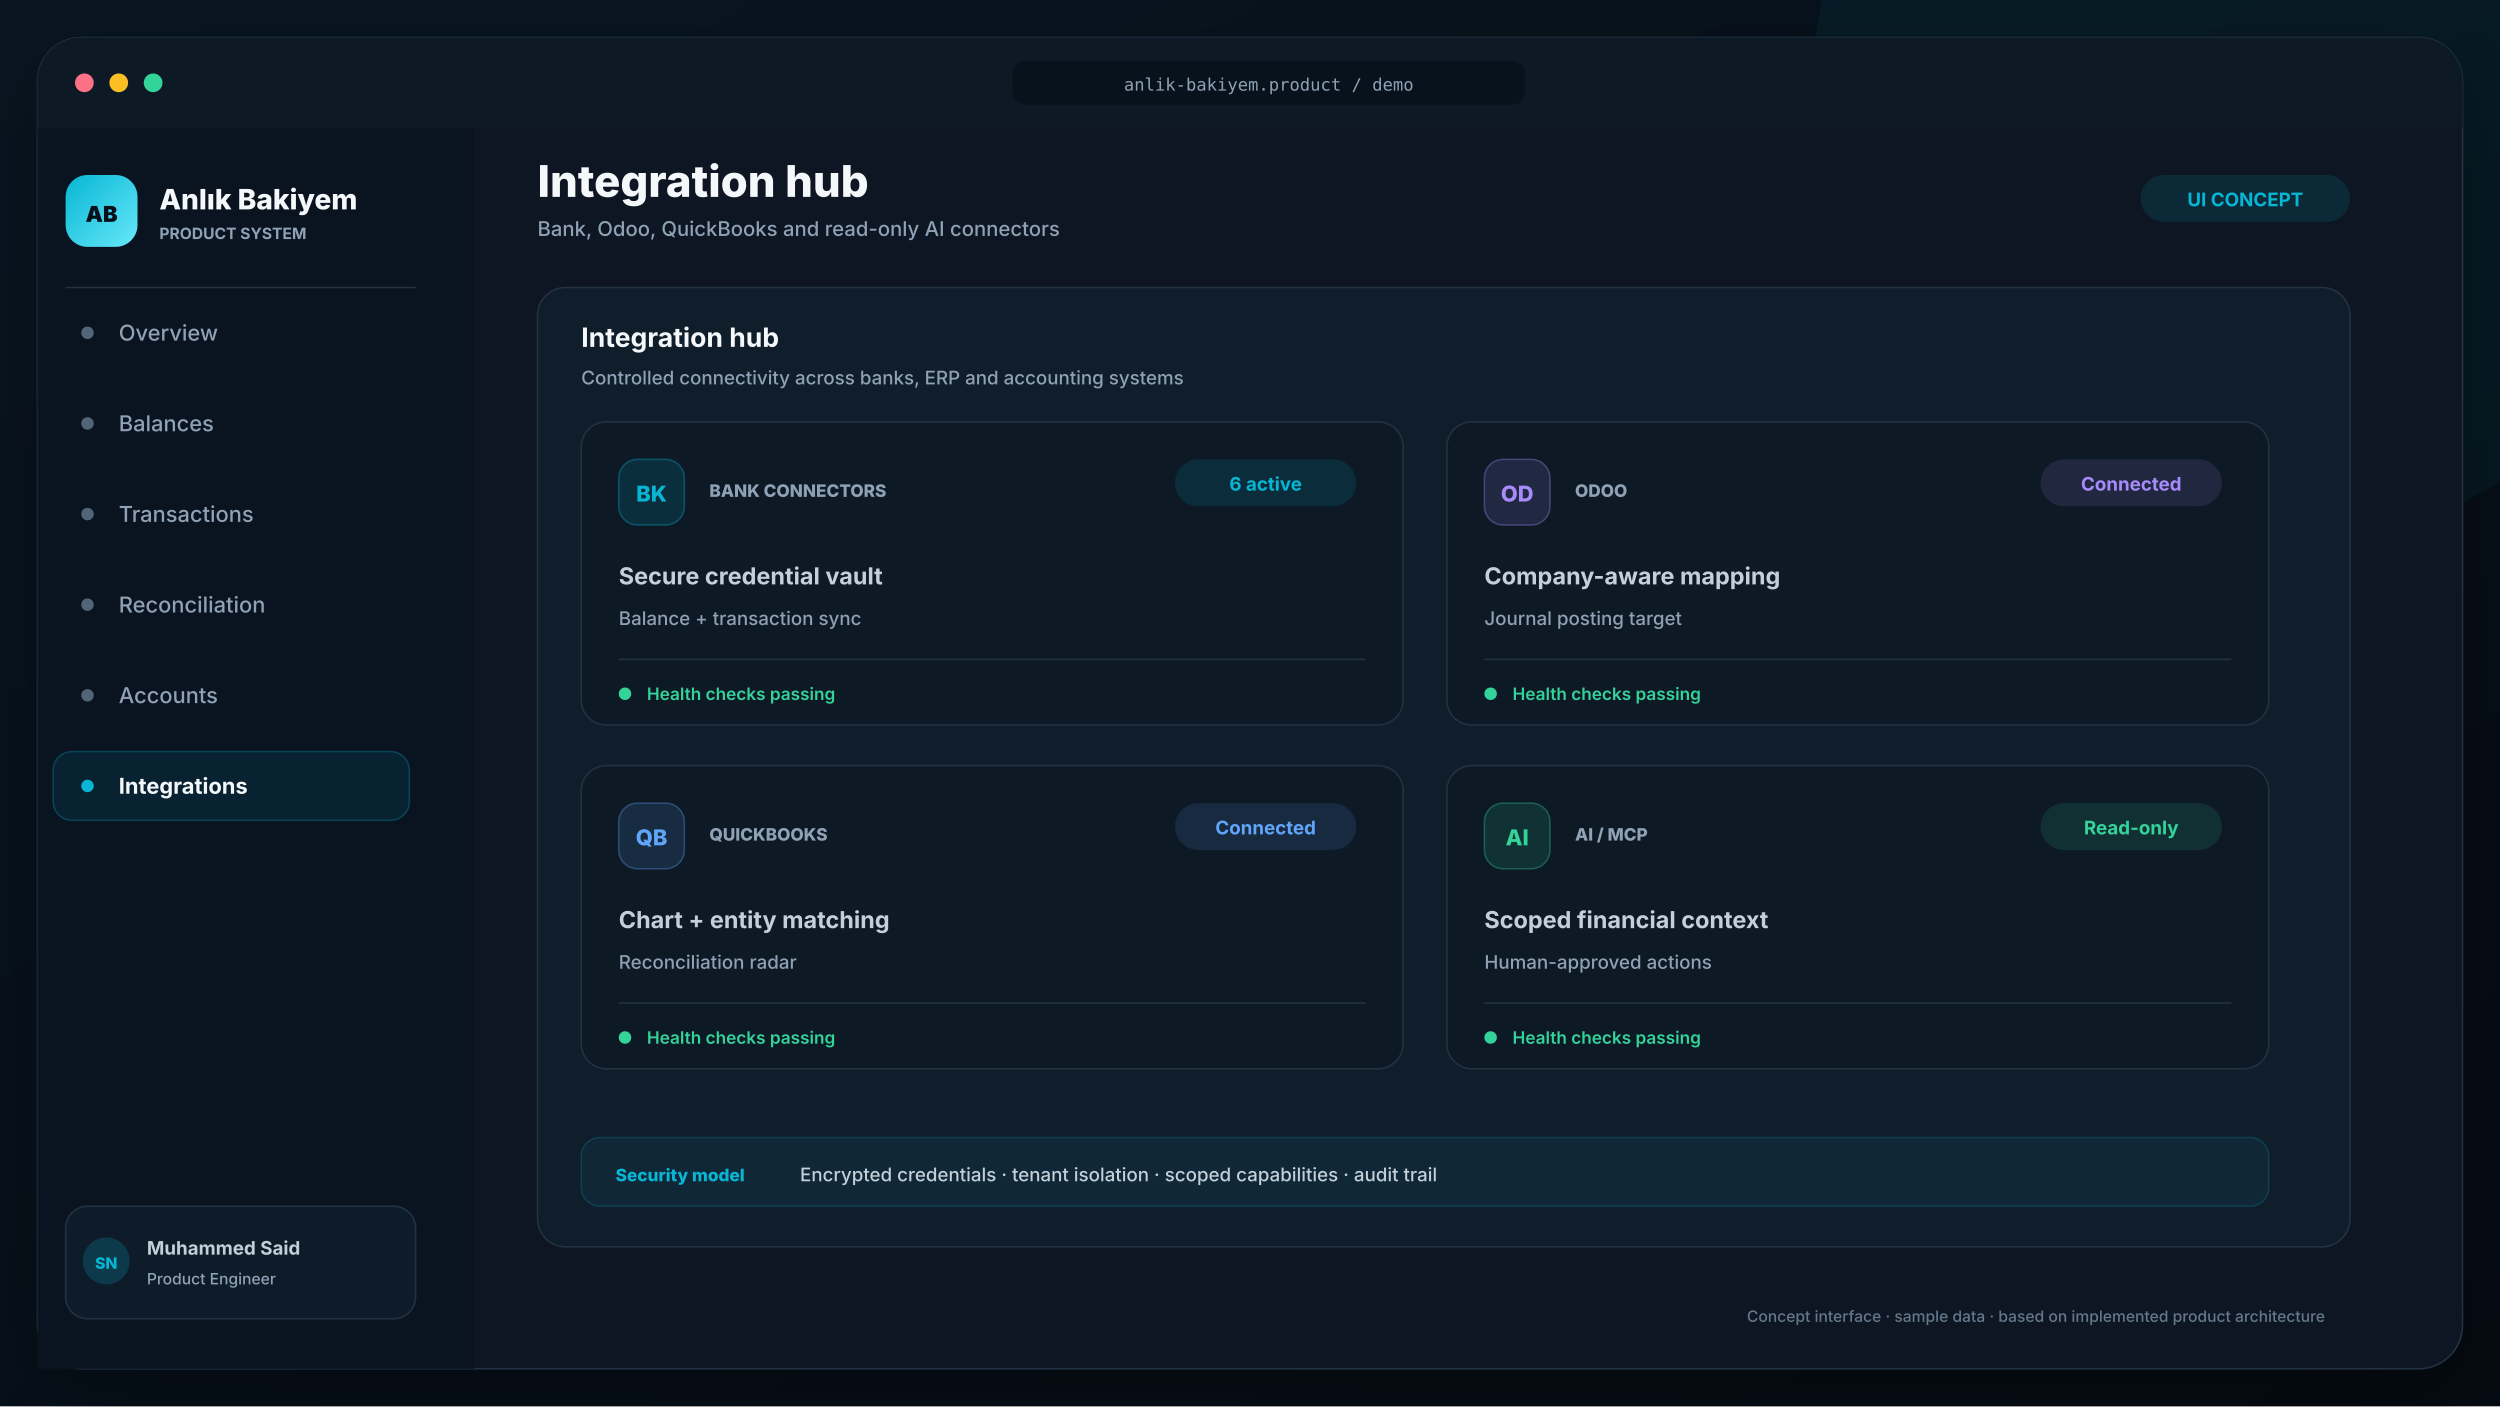
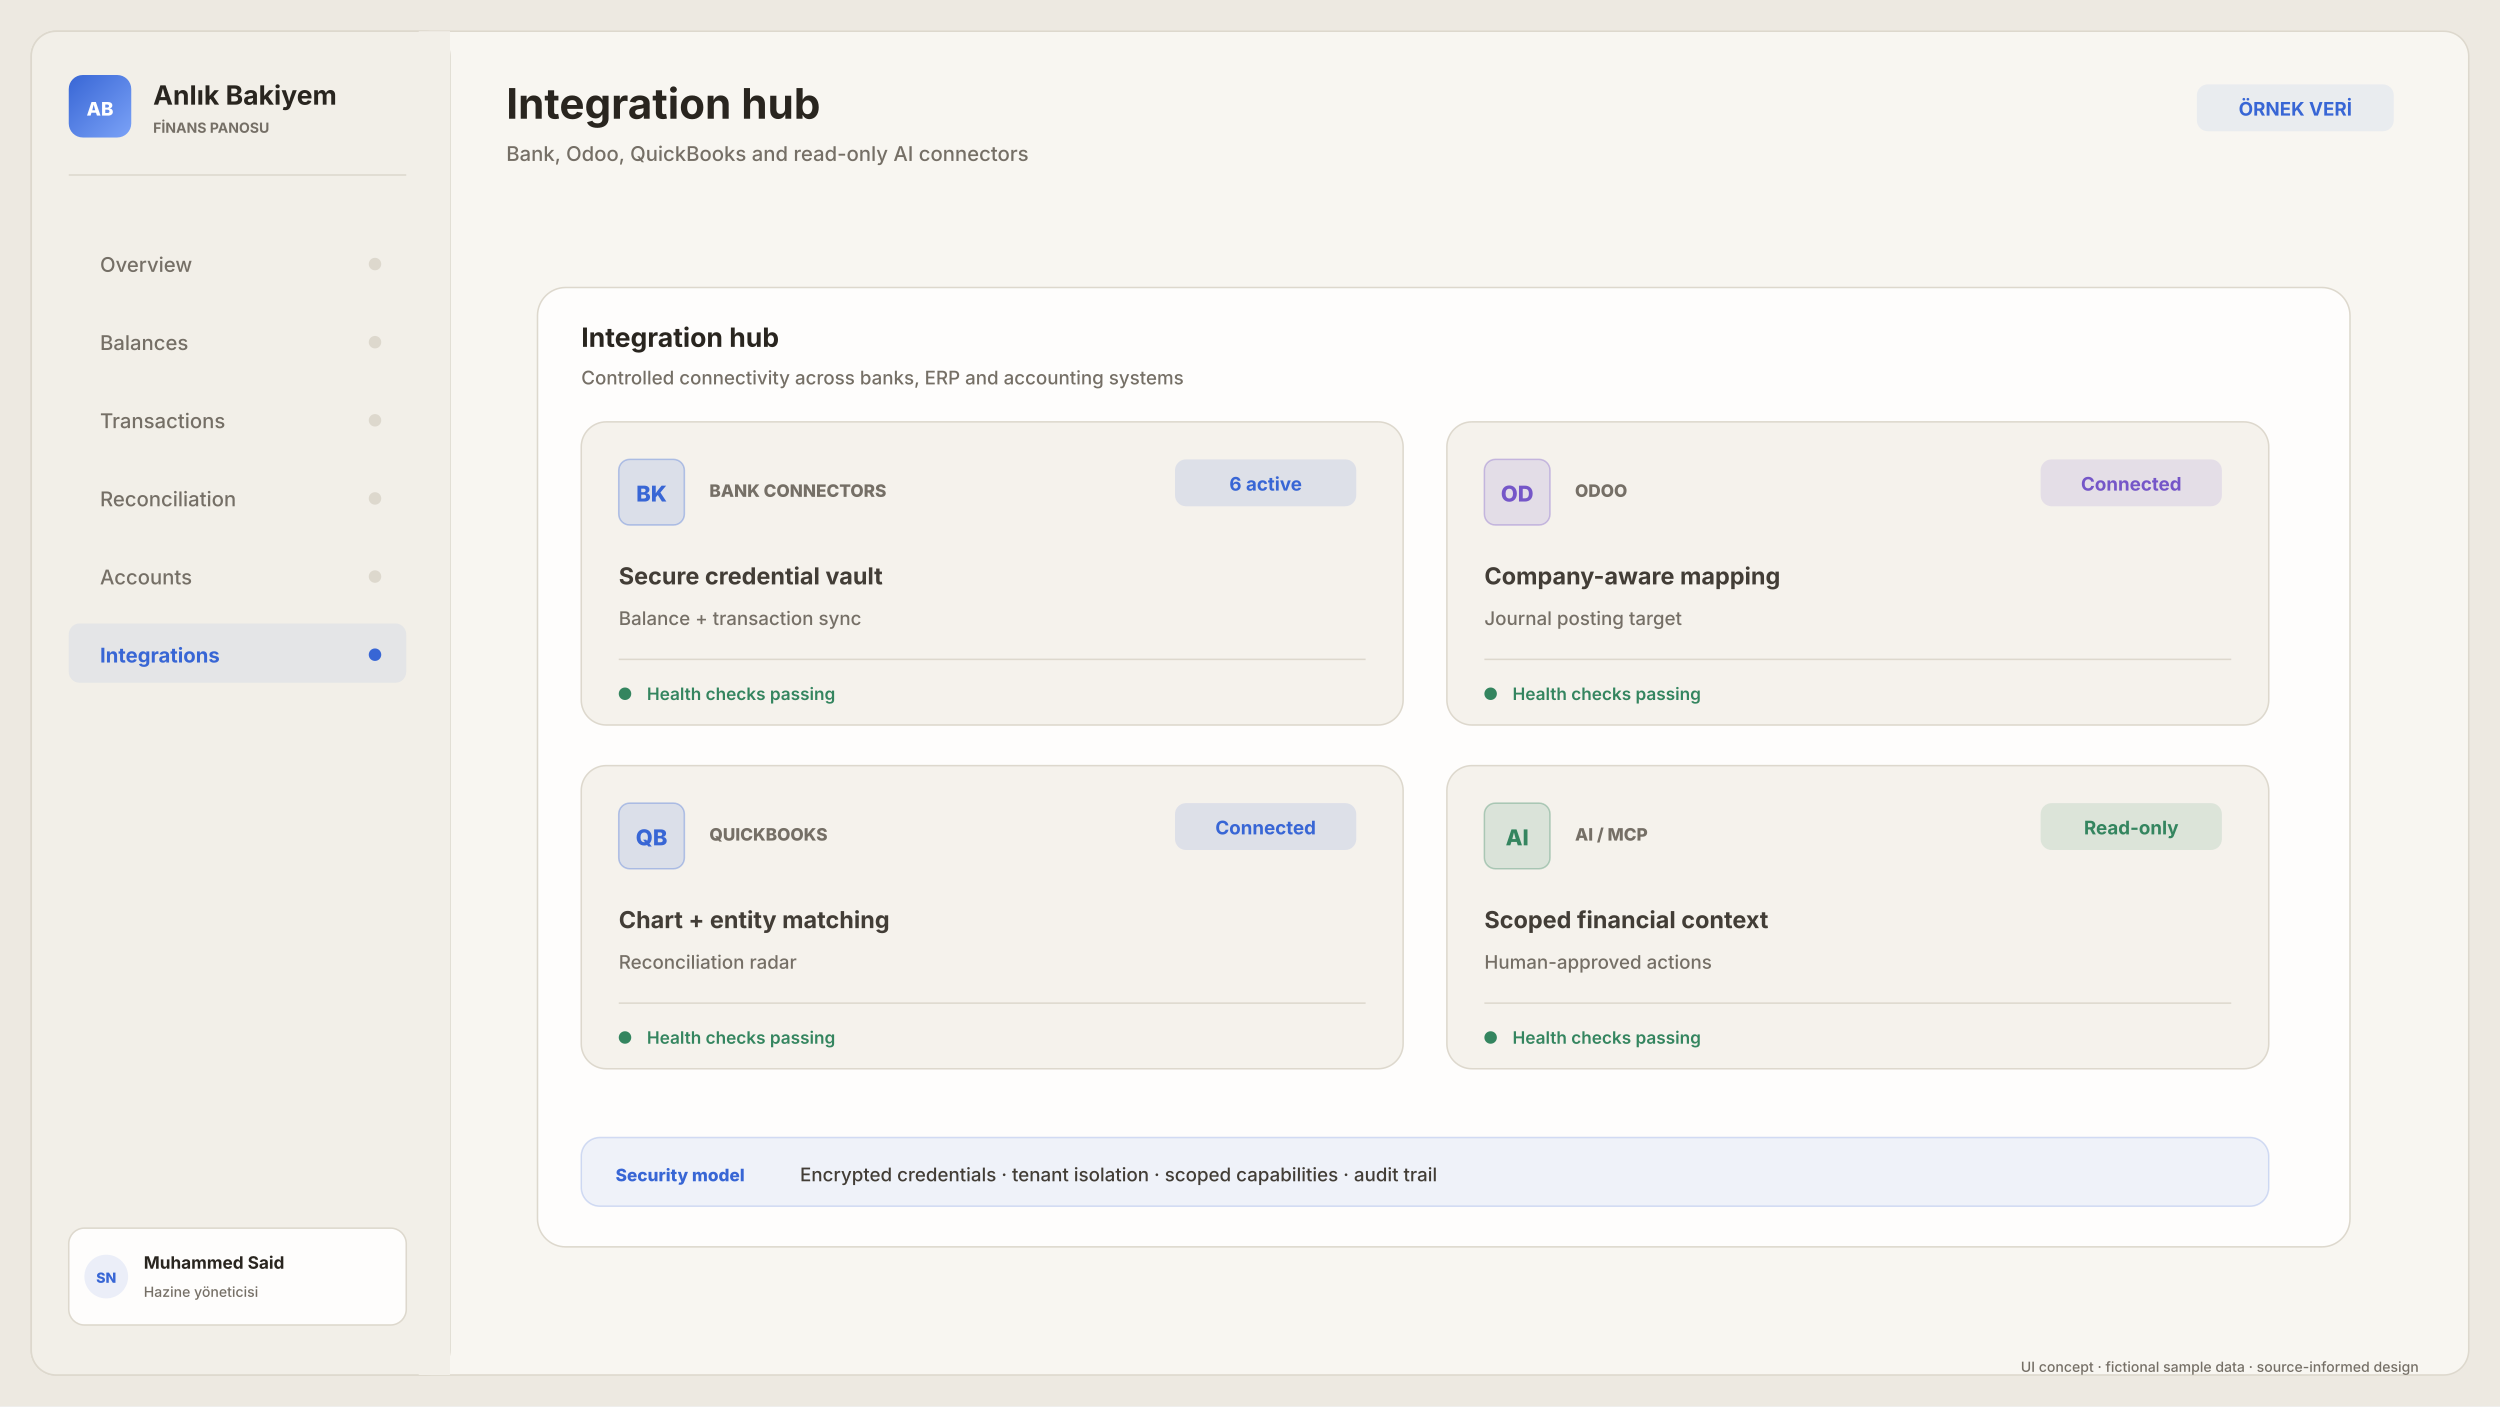
<svg xmlns="http://www.w3.org/2000/svg" width="1600" height="900" viewBox="0 0 1600 900">
  <defs>
-     <linearGradient id="bg" x1="0" y1="0" x2="1" y2="1">
-       <stop stop-color="#081521" />
-       <stop offset="1" stop-color="#050B12" />
+     <linearGradient id="brand" x1="0" y1="0" x2="1" y2="1">
+       <stop stop-color="#3866D5" />
+       <stop offset="1" stop-color="#7BA2F7" />
    </linearGradient>
-     <linearGradient id="accent" x1="0" y1="0" x2="1" y2="1">
-       <stop stop-color="#06B6D4" />
-       <stop offset="1" stop-color="#67E8F9" />
-     </linearGradient>
-     <filter id="shadow">
-       <feDropShadow dx="0" dy="18" stdDeviation="28" flood-color="#000" flood-opacity=".35" />
+     <filter id="softShadow">
+       <feDropShadow dx="0" dy="10" stdDeviation="20" flood-color="#172033" flood-opacity=".14" />
    </filter>
  </defs>
-   <rect width="1600" height="900" fill="url(#bg)" />
-   <circle cx="1450" cy="60" r="290" fill="#06B6D4" opacity=".06" />
-   <rect x="24" y="24" width="1552" height="852" rx="28" fill="#0B1622" stroke="#223243" filter="url(#shadow)" />
-   <rect x="24" y="24" width="1552" height="58" rx="28" fill="#0D1925" />
-   <rect x="24" y="56" width="1552" height="26" fill="#0D1925" />
-   <circle cx="54" cy="53" r="6" fill="#FB7185" stroke="none" />
-   <circle cx="76" cy="53" r="6" fill="#FBBF24" stroke="none" />
-   <circle cx="98" cy="53" r="6" fill="#34D399" stroke="none" />
-   <rect x="648" y="39" width="328" height="28" rx="8" fill="#08121C" stroke="none" stroke-width="1" />
-   <text x="812" y="58" fill="#8FA2B5" font-family="'SFMono-Regular', Consolas, monospace" font-size="11" font-weight="500" text-anchor="middle">anlik-bakiyem.product / demo</text>
-   <rect x="24" y="82" width="280" height="794" fill="#0A1320" />
-   <rect x="42" y="112" width="46" height="46" rx="14" fill="url(#accent)" stroke="none" stroke-width="1" />
-   <text x="65" y="142" fill="#071019" font-family="Inter, ui-sans-serif, -apple-system, BlinkMacSystemFont, 'Segoe UI', sans-serif" font-size="14" font-weight="850" text-anchor="middle">AB</text>
-   <text x="102" y="134" fill="#F5F8FA" font-family="Inter, ui-sans-serif, -apple-system, BlinkMacSystemFont, 'Segoe UI', sans-serif" font-size="18" font-weight="760" text-anchor="start">Anlık Bakiyem</text>
-   <text x="102" y="153" fill="#8FA2B5" font-family="Inter, ui-sans-serif, -apple-system, BlinkMacSystemFont, 'Segoe UI', sans-serif" font-size="10" font-weight="700" text-anchor="start">PRODUCT SYSTEM</text>
-   <line x1="42" y1="184" x2="266" y2="184" stroke="#223243" stroke-width="1" />
-   <circle cx="56" cy="213" r="4" fill="#526577" stroke="none" />
-   <text x="76" y="218" fill="#8FA2B5" font-family="Inter, ui-sans-serif, -apple-system, BlinkMacSystemFont, 'Segoe UI', sans-serif" font-size="14" font-weight="520" text-anchor="start">Overview</text>
-   <circle cx="56" cy="271" r="4" fill="#526577" stroke="none" />
-   <text x="76" y="276" fill="#8FA2B5" font-family="Inter, ui-sans-serif, -apple-system, BlinkMacSystemFont, 'Segoe UI', sans-serif" font-size="14" font-weight="520" text-anchor="start">Balances</text>
-   <circle cx="56" cy="329" r="4" fill="#526577" stroke="none" />
-   <text x="76" y="334" fill="#8FA2B5" font-family="Inter, ui-sans-serif, -apple-system, BlinkMacSystemFont, 'Segoe UI', sans-serif" font-size="14" font-weight="520" text-anchor="start">Transactions</text>
-   <circle cx="56" cy="387" r="4" fill="#526577" stroke="none" />
-   <text x="76" y="392" fill="#8FA2B5" font-family="Inter, ui-sans-serif, -apple-system, BlinkMacSystemFont, 'Segoe UI', sans-serif" font-size="14" font-weight="520" text-anchor="start">Reconciliation</text>
-   <circle cx="56" cy="445" r="4" fill="#526577" stroke="none" />
-   <text x="76" y="450" fill="#8FA2B5" font-family="Inter, ui-sans-serif, -apple-system, BlinkMacSystemFont, 'Segoe UI', sans-serif" font-size="14" font-weight="520" text-anchor="start">Accounts</text>
-   <rect x="34" y="481" width="228" height="44" rx="12" fill="#06B6D418" stroke="#06B6D444" stroke-width="1" />
-   <circle cx="56" cy="503" r="4" fill="#06B6D4" stroke="none" />
-   <text x="76" y="508" fill="#F5F8FA" font-family="Inter, ui-sans-serif, -apple-system, BlinkMacSystemFont, 'Segoe UI', sans-serif" font-size="14" font-weight="680" text-anchor="start">Integrations</text>
-   <rect x="42" y="772" width="224" height="72" rx="14" fill="#0E1C29" stroke="#223243" stroke-width="1" />
-   <circle cx="68" cy="807" r="15" fill="#06B6D433" stroke="none" />
-   <text x="68" y="812" fill="#06B6D4" font-family="Inter, ui-sans-serif, -apple-system, BlinkMacSystemFont, 'Segoe UI', sans-serif" font-size="10" font-weight="800" text-anchor="middle">SN</text>
-   <text x="94" y="803" fill="#C3CFD9" font-family="Inter, ui-sans-serif, -apple-system, BlinkMacSystemFont, 'Segoe UI', sans-serif" font-size="12" font-weight="650" text-anchor="start">Muhammed Said</text>
-   <text x="94" y="822" fill="#8FA2B5" font-family="Inter, ui-sans-serif, -apple-system, BlinkMacSystemFont, 'Segoe UI', sans-serif" font-size="10" font-weight="500" text-anchor="start">Product Engineer</text>
-   <text x="344" y="126" fill="#F5F8FA" font-family="Inter, ui-sans-serif, -apple-system, BlinkMacSystemFont, 'Segoe UI', sans-serif" font-size="28" font-weight="760" text-anchor="start">Integration hub</text>
-   <text x="344" y="151" fill="#8FA2B5" font-family="Inter, ui-sans-serif, -apple-system, BlinkMacSystemFont, 'Segoe UI', sans-serif" font-size="13" font-weight="500" text-anchor="start">Bank, Odoo, QuickBooks and read-only AI connectors</text>
-   <rect x="1370" y="112" width="134" height="30" rx="15" fill="#06B6D41F" stroke="none" stroke-width="1" />
-   <text x="1437" y="132" fill="#06B6D4" font-family="Inter, ui-sans-serif, -apple-system, BlinkMacSystemFont, 'Segoe UI', sans-serif" font-size="12" font-weight="700" text-anchor="middle">UI CONCEPT</text>
-   <rect x="344" y="184" width="1160" height="614" rx="18" fill="#101D2A" stroke="#223243" stroke-width="1" />
-   <text x="372" y="222" fill="#F5F8FA" font-family="Inter, ui-sans-serif, -apple-system, BlinkMacSystemFont, 'Segoe UI', sans-serif" font-size="17" font-weight="720" text-anchor="start">Integration hub</text>
-   <text x="372" y="246" fill="#8FA2B5" font-family="Inter, ui-sans-serif, -apple-system, BlinkMacSystemFont, 'Segoe UI', sans-serif" font-size="12" font-weight="500" text-anchor="start">Controlled connectivity across banks, ERP and accounting systems</text>
-   <rect x="372" y="270" width="526" height="194" rx="16" fill="#0D1925" stroke="#223243" stroke-width="1" />
-   <rect x="396" y="294" width="42" height="42" rx="12" fill="#06B6D422" stroke="#06B6D455" stroke-width="1" />
-   <text x="417" y="321" fill="#06B6D4" font-family="Inter, ui-sans-serif, -apple-system, BlinkMacSystemFont, 'Segoe UI', sans-serif" font-size="14" font-weight="800" text-anchor="middle">BK</text>
-   <text x="454" y="318" fill="#8FA2B5" font-family="Inter, ui-sans-serif, -apple-system, BlinkMacSystemFont, 'Segoe UI', sans-serif" font-size="11" font-weight="760" text-anchor="start">BANK CONNECTORS</text>
-   <rect x="752" y="294" width="116" height="30" rx="15" fill="#06B6D420" stroke="none" stroke-width="1" />
-   <text x="810" y="314" fill="#06B6D4" font-family="Inter, ui-sans-serif, -apple-system, BlinkMacSystemFont, 'Segoe UI', sans-serif" font-size="12" font-weight="700" text-anchor="middle">6 active</text>
-   <text x="396" y="374" fill="#C3CFD9" font-family="Inter, ui-sans-serif, -apple-system, BlinkMacSystemFont, 'Segoe UI', sans-serif" font-size="15" font-weight="680" text-anchor="start">Secure credential vault</text>
-   <text x="396" y="400" fill="#8FA2B5" font-family="Inter, ui-sans-serif, -apple-system, BlinkMacSystemFont, 'Segoe UI', sans-serif" font-size="12" font-weight="520" text-anchor="start">Balance + transaction sync</text>
-   <line x1="396" y1="422" x2="874" y2="422" stroke="#223243" stroke-width="1" />
-   <circle cx="400" cy="444" r="4" fill="#34D399" stroke="none" />
-   <text x="414" y="448" fill="#34D399" font-family="Inter, ui-sans-serif, -apple-system, BlinkMacSystemFont, 'Segoe UI', sans-serif" font-size="11" font-weight="620" text-anchor="start">Health checks passing</text>
-   <rect x="926" y="270" width="526" height="194" rx="16" fill="#0D1925" stroke="#223243" stroke-width="1" />
-   <rect x="950" y="294" width="42" height="42" rx="12" fill="#A78BFA22" stroke="#A78BFA55" stroke-width="1" />
-   <text x="971" y="321" fill="#A78BFA" font-family="Inter, ui-sans-serif, -apple-system, BlinkMacSystemFont, 'Segoe UI', sans-serif" font-size="14" font-weight="800" text-anchor="middle">OD</text>
-   <text x="1008" y="318" fill="#8FA2B5" font-family="Inter, ui-sans-serif, -apple-system, BlinkMacSystemFont, 'Segoe UI', sans-serif" font-size="11" font-weight="760" text-anchor="start">ODOO</text>
-   <rect x="1306" y="294" width="116" height="30" rx="15" fill="#A78BFA20" stroke="none" stroke-width="1" />
-   <text x="1364" y="314" fill="#A78BFA" font-family="Inter, ui-sans-serif, -apple-system, BlinkMacSystemFont, 'Segoe UI', sans-serif" font-size="12" font-weight="700" text-anchor="middle">Connected</text>
-   <text x="950" y="374" fill="#C3CFD9" font-family="Inter, ui-sans-serif, -apple-system, BlinkMacSystemFont, 'Segoe UI', sans-serif" font-size="15" font-weight="680" text-anchor="start">Company-aware mapping</text>
-   <text x="950" y="400" fill="#8FA2B5" font-family="Inter, ui-sans-serif, -apple-system, BlinkMacSystemFont, 'Segoe UI', sans-serif" font-size="12" font-weight="520" text-anchor="start">Journal posting target</text>
-   <line x1="950" y1="422" x2="1428" y2="422" stroke="#223243" stroke-width="1" />
-   <circle cx="954" cy="444" r="4" fill="#34D399" stroke="none" />
-   <text x="968" y="448" fill="#34D399" font-family="Inter, ui-sans-serif, -apple-system, BlinkMacSystemFont, 'Segoe UI', sans-serif" font-size="11" font-weight="620" text-anchor="start">Health checks passing</text>
-   <rect x="372" y="490" width="526" height="194" rx="16" fill="#0D1925" stroke="#223243" stroke-width="1" />
-   <rect x="396" y="514" width="42" height="42" rx="12" fill="#60A5FA22" stroke="#60A5FA55" stroke-width="1" />
-   <text x="417" y="541" fill="#60A5FA" font-family="Inter, ui-sans-serif, -apple-system, BlinkMacSystemFont, 'Segoe UI', sans-serif" font-size="14" font-weight="800" text-anchor="middle">QB</text>
-   <text x="454" y="538" fill="#8FA2B5" font-family="Inter, ui-sans-serif, -apple-system, BlinkMacSystemFont, 'Segoe UI', sans-serif" font-size="11" font-weight="760" text-anchor="start">QUICKBOOKS</text>
-   <rect x="752" y="514" width="116" height="30" rx="15" fill="#60A5FA20" stroke="none" stroke-width="1" />
-   <text x="810" y="534" fill="#60A5FA" font-family="Inter, ui-sans-serif, -apple-system, BlinkMacSystemFont, 'Segoe UI', sans-serif" font-size="12" font-weight="700" text-anchor="middle">Connected</text>
-   <text x="396" y="594" fill="#C3CFD9" font-family="Inter, ui-sans-serif, -apple-system, BlinkMacSystemFont, 'Segoe UI', sans-serif" font-size="15" font-weight="680" text-anchor="start">Chart + entity matching</text>
-   <text x="396" y="620" fill="#8FA2B5" font-family="Inter, ui-sans-serif, -apple-system, BlinkMacSystemFont, 'Segoe UI', sans-serif" font-size="12" font-weight="520" text-anchor="start">Reconciliation radar</text>
-   <line x1="396" y1="642" x2="874" y2="642" stroke="#223243" stroke-width="1" />
-   <circle cx="400" cy="664" r="4" fill="#34D399" stroke="none" />
-   <text x="414" y="668" fill="#34D399" font-family="Inter, ui-sans-serif, -apple-system, BlinkMacSystemFont, 'Segoe UI', sans-serif" font-size="11" font-weight="620" text-anchor="start">Health checks passing</text>
-   <rect x="926" y="490" width="526" height="194" rx="16" fill="#0D1925" stroke="#223243" stroke-width="1" />
-   <rect x="950" y="514" width="42" height="42" rx="12" fill="#34D39922" stroke="#34D39955" stroke-width="1" />
-   <text x="971" y="541" fill="#34D399" font-family="Inter, ui-sans-serif, -apple-system, BlinkMacSystemFont, 'Segoe UI', sans-serif" font-size="14" font-weight="800" text-anchor="middle">AI</text>
-   <text x="1008" y="538" fill="#8FA2B5" font-family="Inter, ui-sans-serif, -apple-system, BlinkMacSystemFont, 'Segoe UI', sans-serif" font-size="11" font-weight="760" text-anchor="start">AI / MCP</text>
-   <rect x="1306" y="514" width="116" height="30" rx="15" fill="#34D39920" stroke="none" stroke-width="1" />
-   <text x="1364" y="534" fill="#34D399" font-family="Inter, ui-sans-serif, -apple-system, BlinkMacSystemFont, 'Segoe UI', sans-serif" font-size="12" font-weight="700" text-anchor="middle">Read-only</text>
-   <text x="950" y="594" fill="#C3CFD9" font-family="Inter, ui-sans-serif, -apple-system, BlinkMacSystemFont, 'Segoe UI', sans-serif" font-size="15" font-weight="680" text-anchor="start">Scoped financial context</text>
-   <text x="950" y="620" fill="#8FA2B5" font-family="Inter, ui-sans-serif, -apple-system, BlinkMacSystemFont, 'Segoe UI', sans-serif" font-size="12" font-weight="520" text-anchor="start">Human-approved actions</text>
-   <line x1="950" y1="642" x2="1428" y2="642" stroke="#223243" stroke-width="1" />
-   <circle cx="954" cy="664" r="4" fill="#34D399" stroke="none" />
-   <text x="968" y="668" fill="#34D399" font-family="Inter, ui-sans-serif, -apple-system, BlinkMacSystemFont, 'Segoe UI', sans-serif" font-size="11" font-weight="620" text-anchor="start">Health checks passing</text>
-   <rect x="372" y="728" width="1080" height="44" rx="12" fill="#06B6D412" stroke="#06B6D433" stroke-width="1" />
-   <text x="394" y="756" fill="#06B6D4" font-family="Inter, ui-sans-serif, -apple-system, BlinkMacSystemFont, 'Segoe UI', sans-serif" font-size="11" font-weight="760" text-anchor="start">Security model</text>
-   <text x="512" y="756" fill="#C3CFD9" font-family="Inter, ui-sans-serif, -apple-system, BlinkMacSystemFont, 'Segoe UI', sans-serif" font-size="12" font-weight="550" text-anchor="start">Encrypted credentials · tenant isolation · scoped capabilities · audit trail</text>
-   <text x="1488" y="846" fill="#64788B" font-family="Inter, ui-sans-serif, -apple-system, BlinkMacSystemFont, 'Segoe UI', sans-serif" font-size="10" font-weight="500" text-anchor="end">Concept interface · sample data · based on implemented product architecture</text>
+   <rect width="1600" height="900" fill="#EDE9E1" />
+   <rect x="20" y="20" width="1560" height="860" rx="16" fill="#F8F6F1" stroke="#DDD8CD" stroke-width="1" />
+   <rect x="20" y="20" width="268" height="860" rx="16" fill="#F2EFE8" stroke="#DDD8CD" stroke-width="1" />
+   <rect x="268" y="20" width="20" height="860" rx="0" fill="#F2EFE8" stroke="none" stroke-width="1" />
+   <rect x="44" y="48" width="40" height="40" rx="9" fill="url(#brand)" stroke="none" stroke-width="1" />
+   <text x="64" y="74" fill="#FFFFFF" font-family="Inter, ui-sans-serif, sans-serif" font-size="12" font-weight="800" text-anchor="middle">AB</text>
+   <text x="98" y="67" fill="#29251F" font-family="Inter, ui-sans-serif, sans-serif" font-size="17" font-weight="730" text-anchor="start">Anlık Bakiyem</text>
+   <text x="98" y="85" fill="#756F66" font-family="Inter, ui-sans-serif, sans-serif" font-size="9" font-weight="750" text-anchor="start">FİNANS PANOSU</text>
+   <line x1="44" y1="112" x2="260" y2="112" stroke="#DDD8CD" stroke-width="1" />
+   <text x="64" y="174" fill="#756F66" font-family="Inter, ui-sans-serif, sans-serif" font-size="13" font-weight="550" text-anchor="start">Overview</text>
+   <circle cx="240" cy="169" r="4" fill="#DDD8CD" stroke="none" />
+   <text x="64" y="224" fill="#756F66" font-family="Inter, ui-sans-serif, sans-serif" font-size="13" font-weight="550" text-anchor="start">Balances</text>
+   <circle cx="240" cy="219" r="4" fill="#DDD8CD" stroke="none" />
+   <text x="64" y="274" fill="#756F66" font-family="Inter, ui-sans-serif, sans-serif" font-size="13" font-weight="550" text-anchor="start">Transactions</text>
+   <circle cx="240" cy="269" r="4" fill="#DDD8CD" stroke="none" />
+   <text x="64" y="324" fill="#756F66" font-family="Inter, ui-sans-serif, sans-serif" font-size="13" font-weight="550" text-anchor="start">Reconciliation</text>
+   <circle cx="240" cy="319" r="4" fill="#DDD8CD" stroke="none" />
+   <text x="64" y="374" fill="#756F66" font-family="Inter, ui-sans-serif, sans-serif" font-size="13" font-weight="550" text-anchor="start">Accounts</text>
+   <circle cx="240" cy="369" r="4" fill="#DDD8CD" stroke="none" />
+   <rect x="44" y="399" width="216" height="38" rx="7" fill="#3866D512" stroke="none" stroke-width="1" />
+   <text x="64" y="424" fill="#3866D5" font-family="Inter, ui-sans-serif, sans-serif" font-size="13" font-weight="680" text-anchor="start">Integrations</text>
+   <circle cx="240" cy="419" r="4" fill="#3866D5" stroke="none" />
+   <text x="324" y="76" fill="#29251F" font-family="Inter, ui-sans-serif, sans-serif" font-size="27" font-weight="730" text-anchor="start">Integration hub</text>
+   <text x="324" y="103" fill="#756F66" font-family="Inter, ui-sans-serif, sans-serif" font-size="13" font-weight="500" text-anchor="start">Bank, Odoo, QuickBooks and read-only AI connectors</text>
+   <rect x="1406" y="54" width="126" height="30" rx="7" fill="#3866D512" stroke="none" stroke-width="1" />
+   <text x="1469" y="74" fill="#3866D5" font-family="Inter, ui-sans-serif, sans-serif" font-size="12" font-weight="700" text-anchor="middle">ÖRNEK VERİ</text>
+   <rect x="44" y="786" width="216" height="62" rx="10" fill="#FEFDFC" stroke="#DDD8CD" stroke-width="1" />
+   <circle cx="68" cy="817" r="14" fill="#3866D518" stroke="none" />
+   <text x="68" y="821" fill="#3866D5" font-family="Inter, ui-sans-serif, sans-serif" font-size="9" font-weight="800" text-anchor="middle">SN</text>
+   <text x="92" y="812" fill="#29251F" font-family="Inter, ui-sans-serif, sans-serif" font-size="11" font-weight="650" text-anchor="start">Muhammed Said</text>
+   <text x="92" y="830" fill="#756F66" font-family="Inter, ui-sans-serif, sans-serif" font-size="9" font-weight="500" text-anchor="start">Hazine yöneticisi</text>
+   <rect x="344" y="184" width="1160" height="614" rx="18" fill="#FEFDFC" stroke="#DDD8CD" stroke-width="1" />
+   <text x="372" y="222" fill="#29251F" font-family="Inter, ui-sans-serif, sans-serif" font-size="17" font-weight="720" text-anchor="start">Integration hub</text>
+   <text x="372" y="246" fill="#756F66" font-family="Inter, ui-sans-serif, sans-serif" font-size="12" font-weight="500" text-anchor="start">Controlled connectivity across banks, ERP and accounting systems</text>
+   <rect x="372" y="270" width="526" height="194" rx="16" fill="#F5F2EC" stroke="#DDD8CD" stroke-width="1" />
+   <rect x="396" y="294" width="42" height="42" rx="7" fill="#3866D522" stroke="#3866D555" stroke-width="1" />
+   <text x="417" y="321" fill="#3866D5" font-family="Inter, ui-sans-serif, sans-serif" font-size="14" font-weight="800" text-anchor="middle">BK</text>
+   <text x="454" y="318" fill="#756F66" font-family="Inter, ui-sans-serif, sans-serif" font-size="11" font-weight="760" text-anchor="start">BANK CONNECTORS</text>
+   <rect x="752" y="294" width="116" height="30" rx="7" fill="#3866D520" stroke="none" stroke-width="1" />
+   <text x="810" y="314" fill="#3866D5" font-family="Inter, ui-sans-serif, sans-serif" font-size="12" font-weight="700" text-anchor="middle">6 active</text>
+   <text x="396" y="374" fill="#423D36" font-family="Inter, ui-sans-serif, sans-serif" font-size="15" font-weight="680" text-anchor="start">Secure credential vault</text>
+   <text x="396" y="400" fill="#756F66" font-family="Inter, ui-sans-serif, sans-serif" font-size="12" font-weight="520" text-anchor="start">Balance + transaction sync</text>
+   <line x1="396" y1="422" x2="874" y2="422" stroke="#DDD8CD" stroke-width="1" />
+   <circle cx="400" cy="444" r="4" fill="#34855F" stroke="none" />
+   <text x="414" y="448" fill="#34855F" font-family="Inter, ui-sans-serif, sans-serif" font-size="11" font-weight="620" text-anchor="start">Health checks passing</text>
+   <rect x="926" y="270" width="526" height="194" rx="16" fill="#F5F2EC" stroke="#DDD8CD" stroke-width="1" />
+   <rect x="950" y="294" width="42" height="42" rx="7" fill="#7556C822" stroke="#7556C855" stroke-width="1" />
+   <text x="971" y="321" fill="#7556C8" font-family="Inter, ui-sans-serif, sans-serif" font-size="14" font-weight="800" text-anchor="middle">OD</text>
+   <text x="1008" y="318" fill="#756F66" font-family="Inter, ui-sans-serif, sans-serif" font-size="11" font-weight="760" text-anchor="start">ODOO</text>
+   <rect x="1306" y="294" width="116" height="30" rx="7" fill="#7556C820" stroke="none" stroke-width="1" />
+   <text x="1364" y="314" fill="#7556C8" font-family="Inter, ui-sans-serif, sans-serif" font-size="12" font-weight="700" text-anchor="middle">Connected</text>
+   <text x="950" y="374" fill="#423D36" font-family="Inter, ui-sans-serif, sans-serif" font-size="15" font-weight="680" text-anchor="start">Company-aware mapping</text>
+   <text x="950" y="400" fill="#756F66" font-family="Inter, ui-sans-serif, sans-serif" font-size="12" font-weight="520" text-anchor="start">Journal posting target</text>
+   <line x1="950" y1="422" x2="1428" y2="422" stroke="#DDD8CD" stroke-width="1" />
+   <circle cx="954" cy="444" r="4" fill="#34855F" stroke="none" />
+   <text x="968" y="448" fill="#34855F" font-family="Inter, ui-sans-serif, sans-serif" font-size="11" font-weight="620" text-anchor="start">Health checks passing</text>
+   <rect x="372" y="490" width="526" height="194" rx="16" fill="#F5F2EC" stroke="#DDD8CD" stroke-width="1" />
+   <rect x="396" y="514" width="42" height="42" rx="7" fill="#3866D522" stroke="#3866D555" stroke-width="1" />
+   <text x="417" y="541" fill="#3866D5" font-family="Inter, ui-sans-serif, sans-serif" font-size="14" font-weight="800" text-anchor="middle">QB</text>
+   <text x="454" y="538" fill="#756F66" font-family="Inter, ui-sans-serif, sans-serif" font-size="11" font-weight="760" text-anchor="start">QUICKBOOKS</text>
+   <rect x="752" y="514" width="116" height="30" rx="7" fill="#3866D520" stroke="none" stroke-width="1" />
+   <text x="810" y="534" fill="#3866D5" font-family="Inter, ui-sans-serif, sans-serif" font-size="12" font-weight="700" text-anchor="middle">Connected</text>
+   <text x="396" y="594" fill="#423D36" font-family="Inter, ui-sans-serif, sans-serif" font-size="15" font-weight="680" text-anchor="start">Chart + entity matching</text>
+   <text x="396" y="620" fill="#756F66" font-family="Inter, ui-sans-serif, sans-serif" font-size="12" font-weight="520" text-anchor="start">Reconciliation radar</text>
+   <line x1="396" y1="642" x2="874" y2="642" stroke="#DDD8CD" stroke-width="1" />
+   <circle cx="400" cy="664" r="4" fill="#34855F" stroke="none" />
+   <text x="414" y="668" fill="#34855F" font-family="Inter, ui-sans-serif, sans-serif" font-size="11" font-weight="620" text-anchor="start">Health checks passing</text>
+   <rect x="926" y="490" width="526" height="194" rx="16" fill="#F5F2EC" stroke="#DDD8CD" stroke-width="1" />
+   <rect x="950" y="514" width="42" height="42" rx="7" fill="#34855F22" stroke="#34855F55" stroke-width="1" />
+   <text x="971" y="541" fill="#34855F" font-family="Inter, ui-sans-serif, sans-serif" font-size="14" font-weight="800" text-anchor="middle">AI</text>
+   <text x="1008" y="538" fill="#756F66" font-family="Inter, ui-sans-serif, sans-serif" font-size="11" font-weight="760" text-anchor="start">AI / MCP</text>
+   <rect x="1306" y="514" width="116" height="30" rx="7" fill="#34855F20" stroke="none" stroke-width="1" />
+   <text x="1364" y="534" fill="#34855F" font-family="Inter, ui-sans-serif, sans-serif" font-size="12" font-weight="700" text-anchor="middle">Read-only</text>
+   <text x="950" y="594" fill="#423D36" font-family="Inter, ui-sans-serif, sans-serif" font-size="15" font-weight="680" text-anchor="start">Scoped financial context</text>
+   <text x="950" y="620" fill="#756F66" font-family="Inter, ui-sans-serif, sans-serif" font-size="12" font-weight="520" text-anchor="start">Human-approved actions</text>
+   <line x1="950" y1="642" x2="1428" y2="642" stroke="#DDD8CD" stroke-width="1" />
+   <circle cx="954" cy="664" r="4" fill="#34855F" stroke="none" />
+   <text x="968" y="668" fill="#34855F" font-family="Inter, ui-sans-serif, sans-serif" font-size="11" font-weight="620" text-anchor="start">Health checks passing</text>
+   <rect x="372" y="728" width="1080" height="44" rx="12" fill="#3866D512" stroke="#3866D533" stroke-width="1" />
+   <text x="394" y="756" fill="#3866D5" font-family="Inter, ui-sans-serif, sans-serif" font-size="11" font-weight="760" text-anchor="start">Security model</text>
+   <text x="512" y="756" fill="#423D36" font-family="Inter, ui-sans-serif, sans-serif" font-size="12" font-weight="550" text-anchor="start">Encrypted credentials · tenant isolation · scoped capabilities · audit trail</text>
+   <text x="1548" y="878" fill="#756F66" font-family="Inter, ui-sans-serif, sans-serif" font-size="9" font-weight="500" text-anchor="end">UI concept · fictional sample data · source-informed design</text>
</svg>
